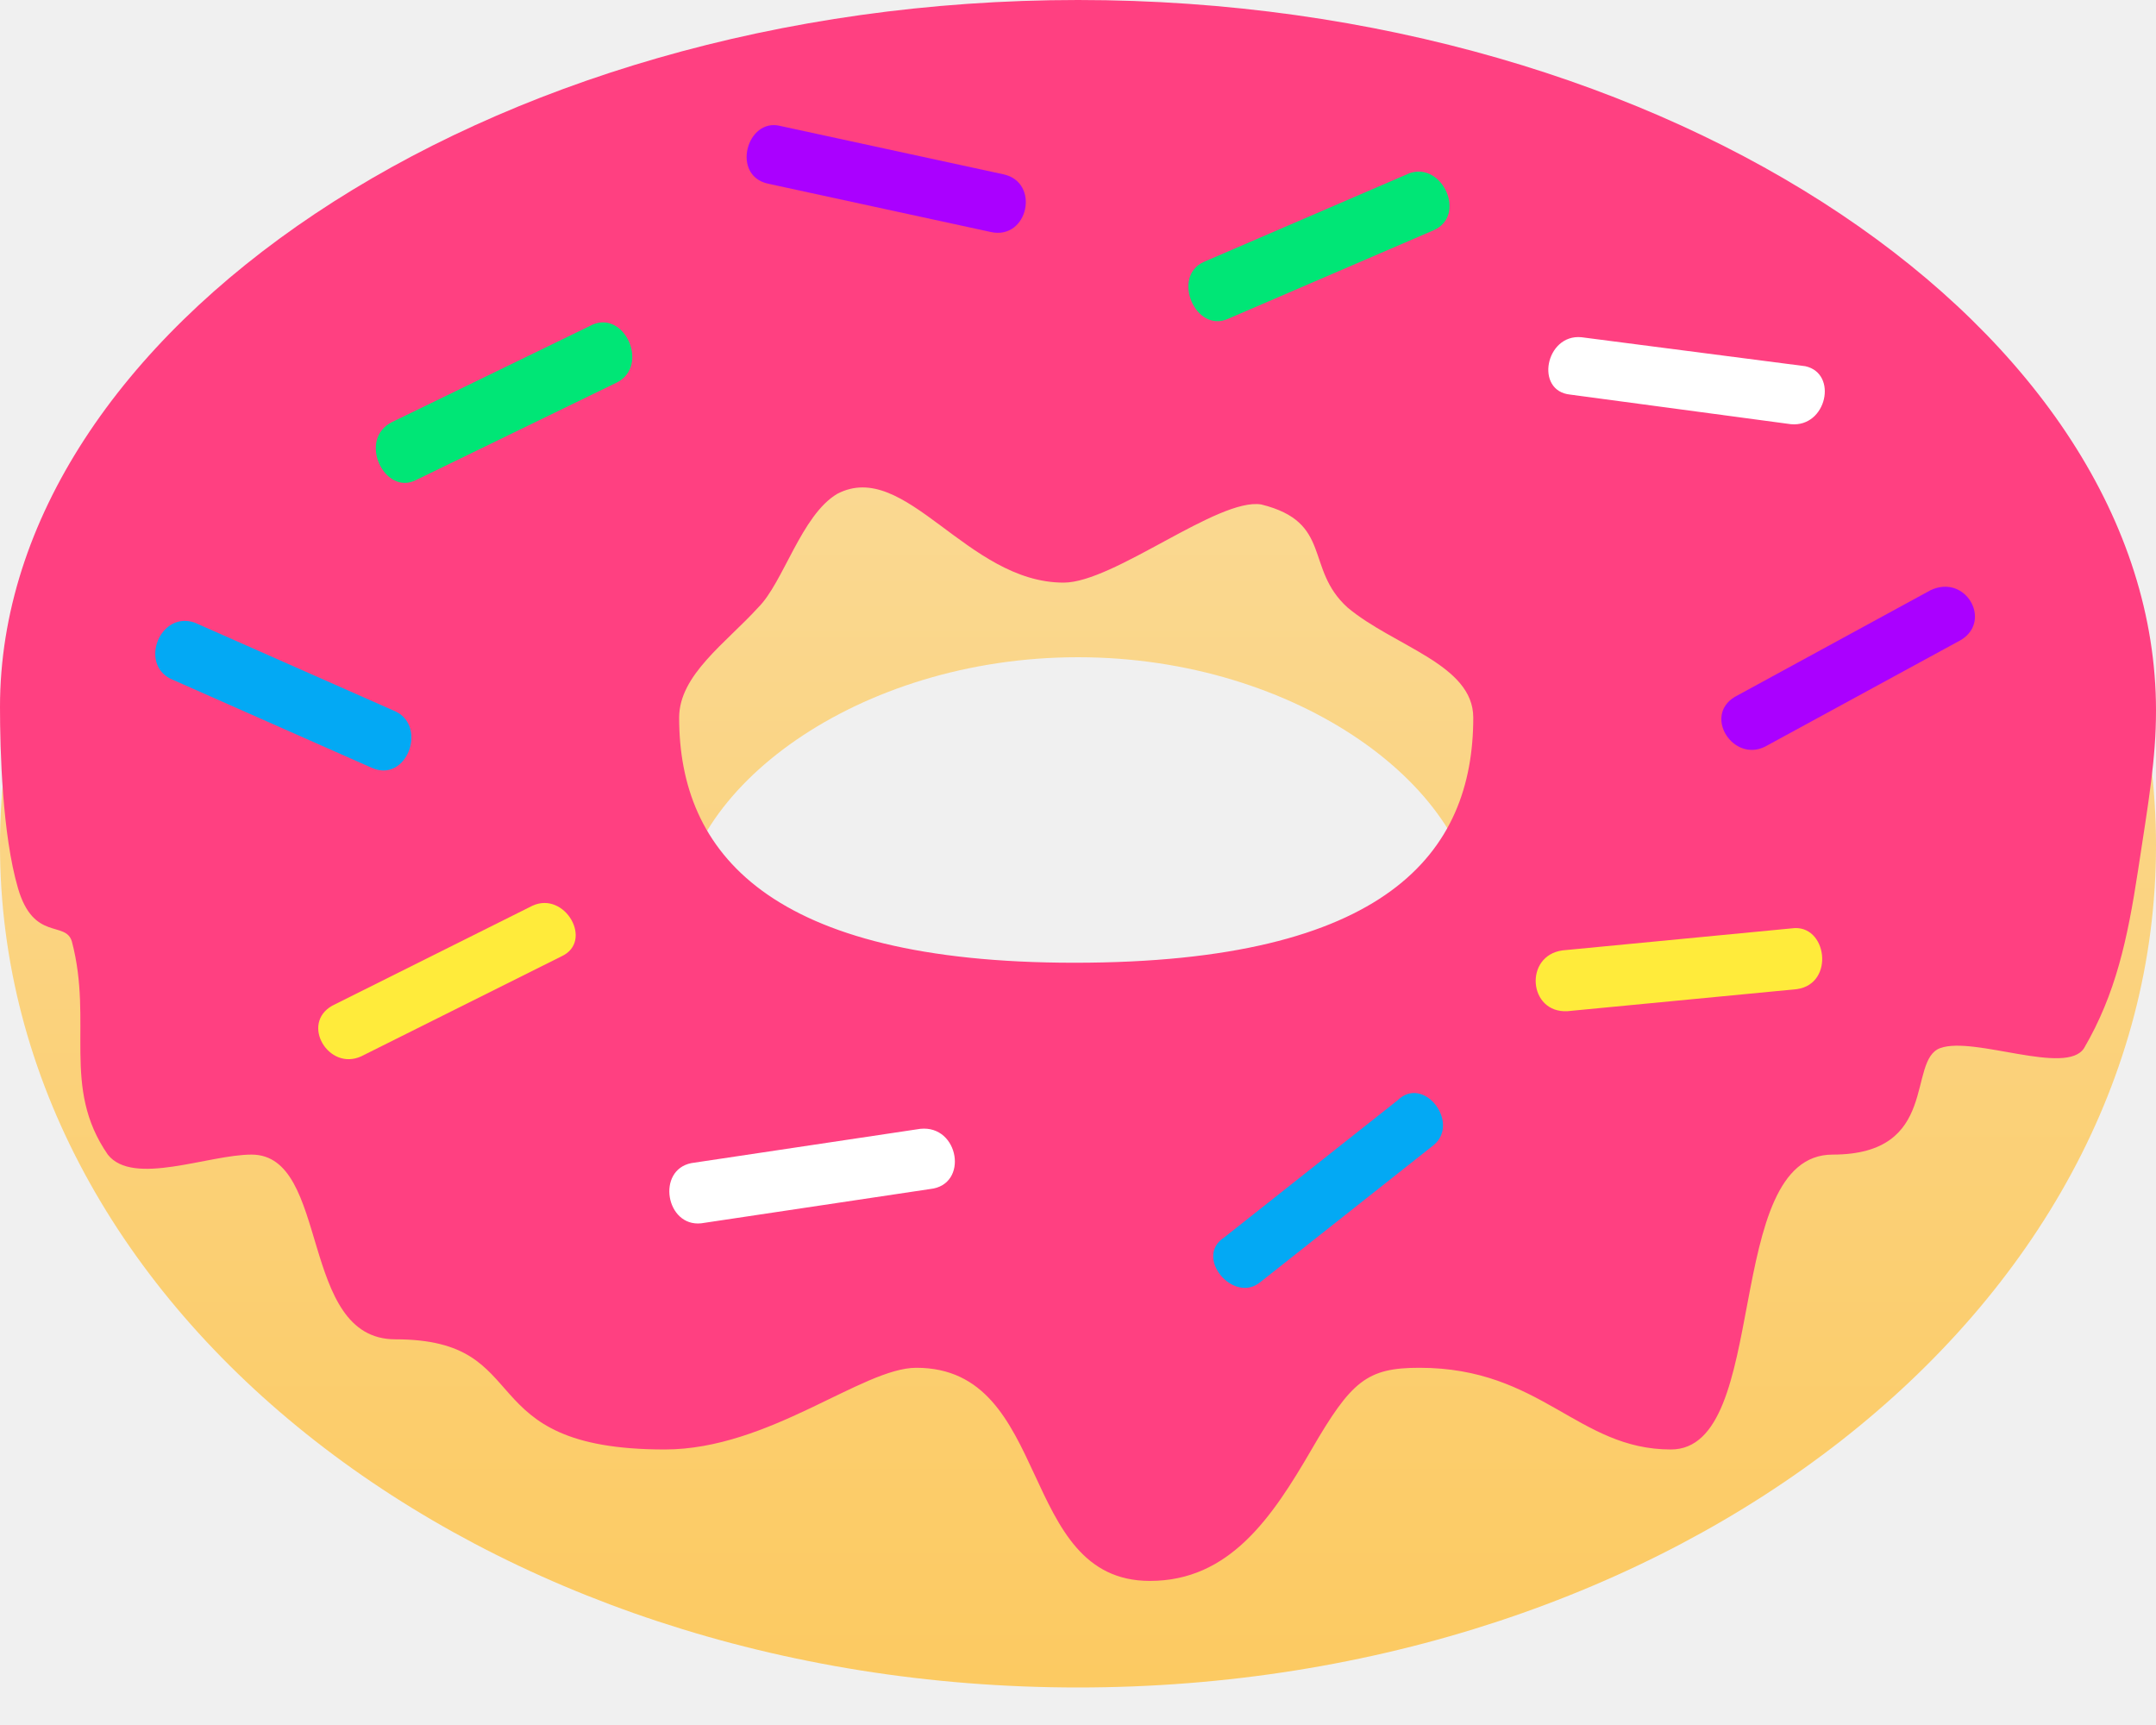
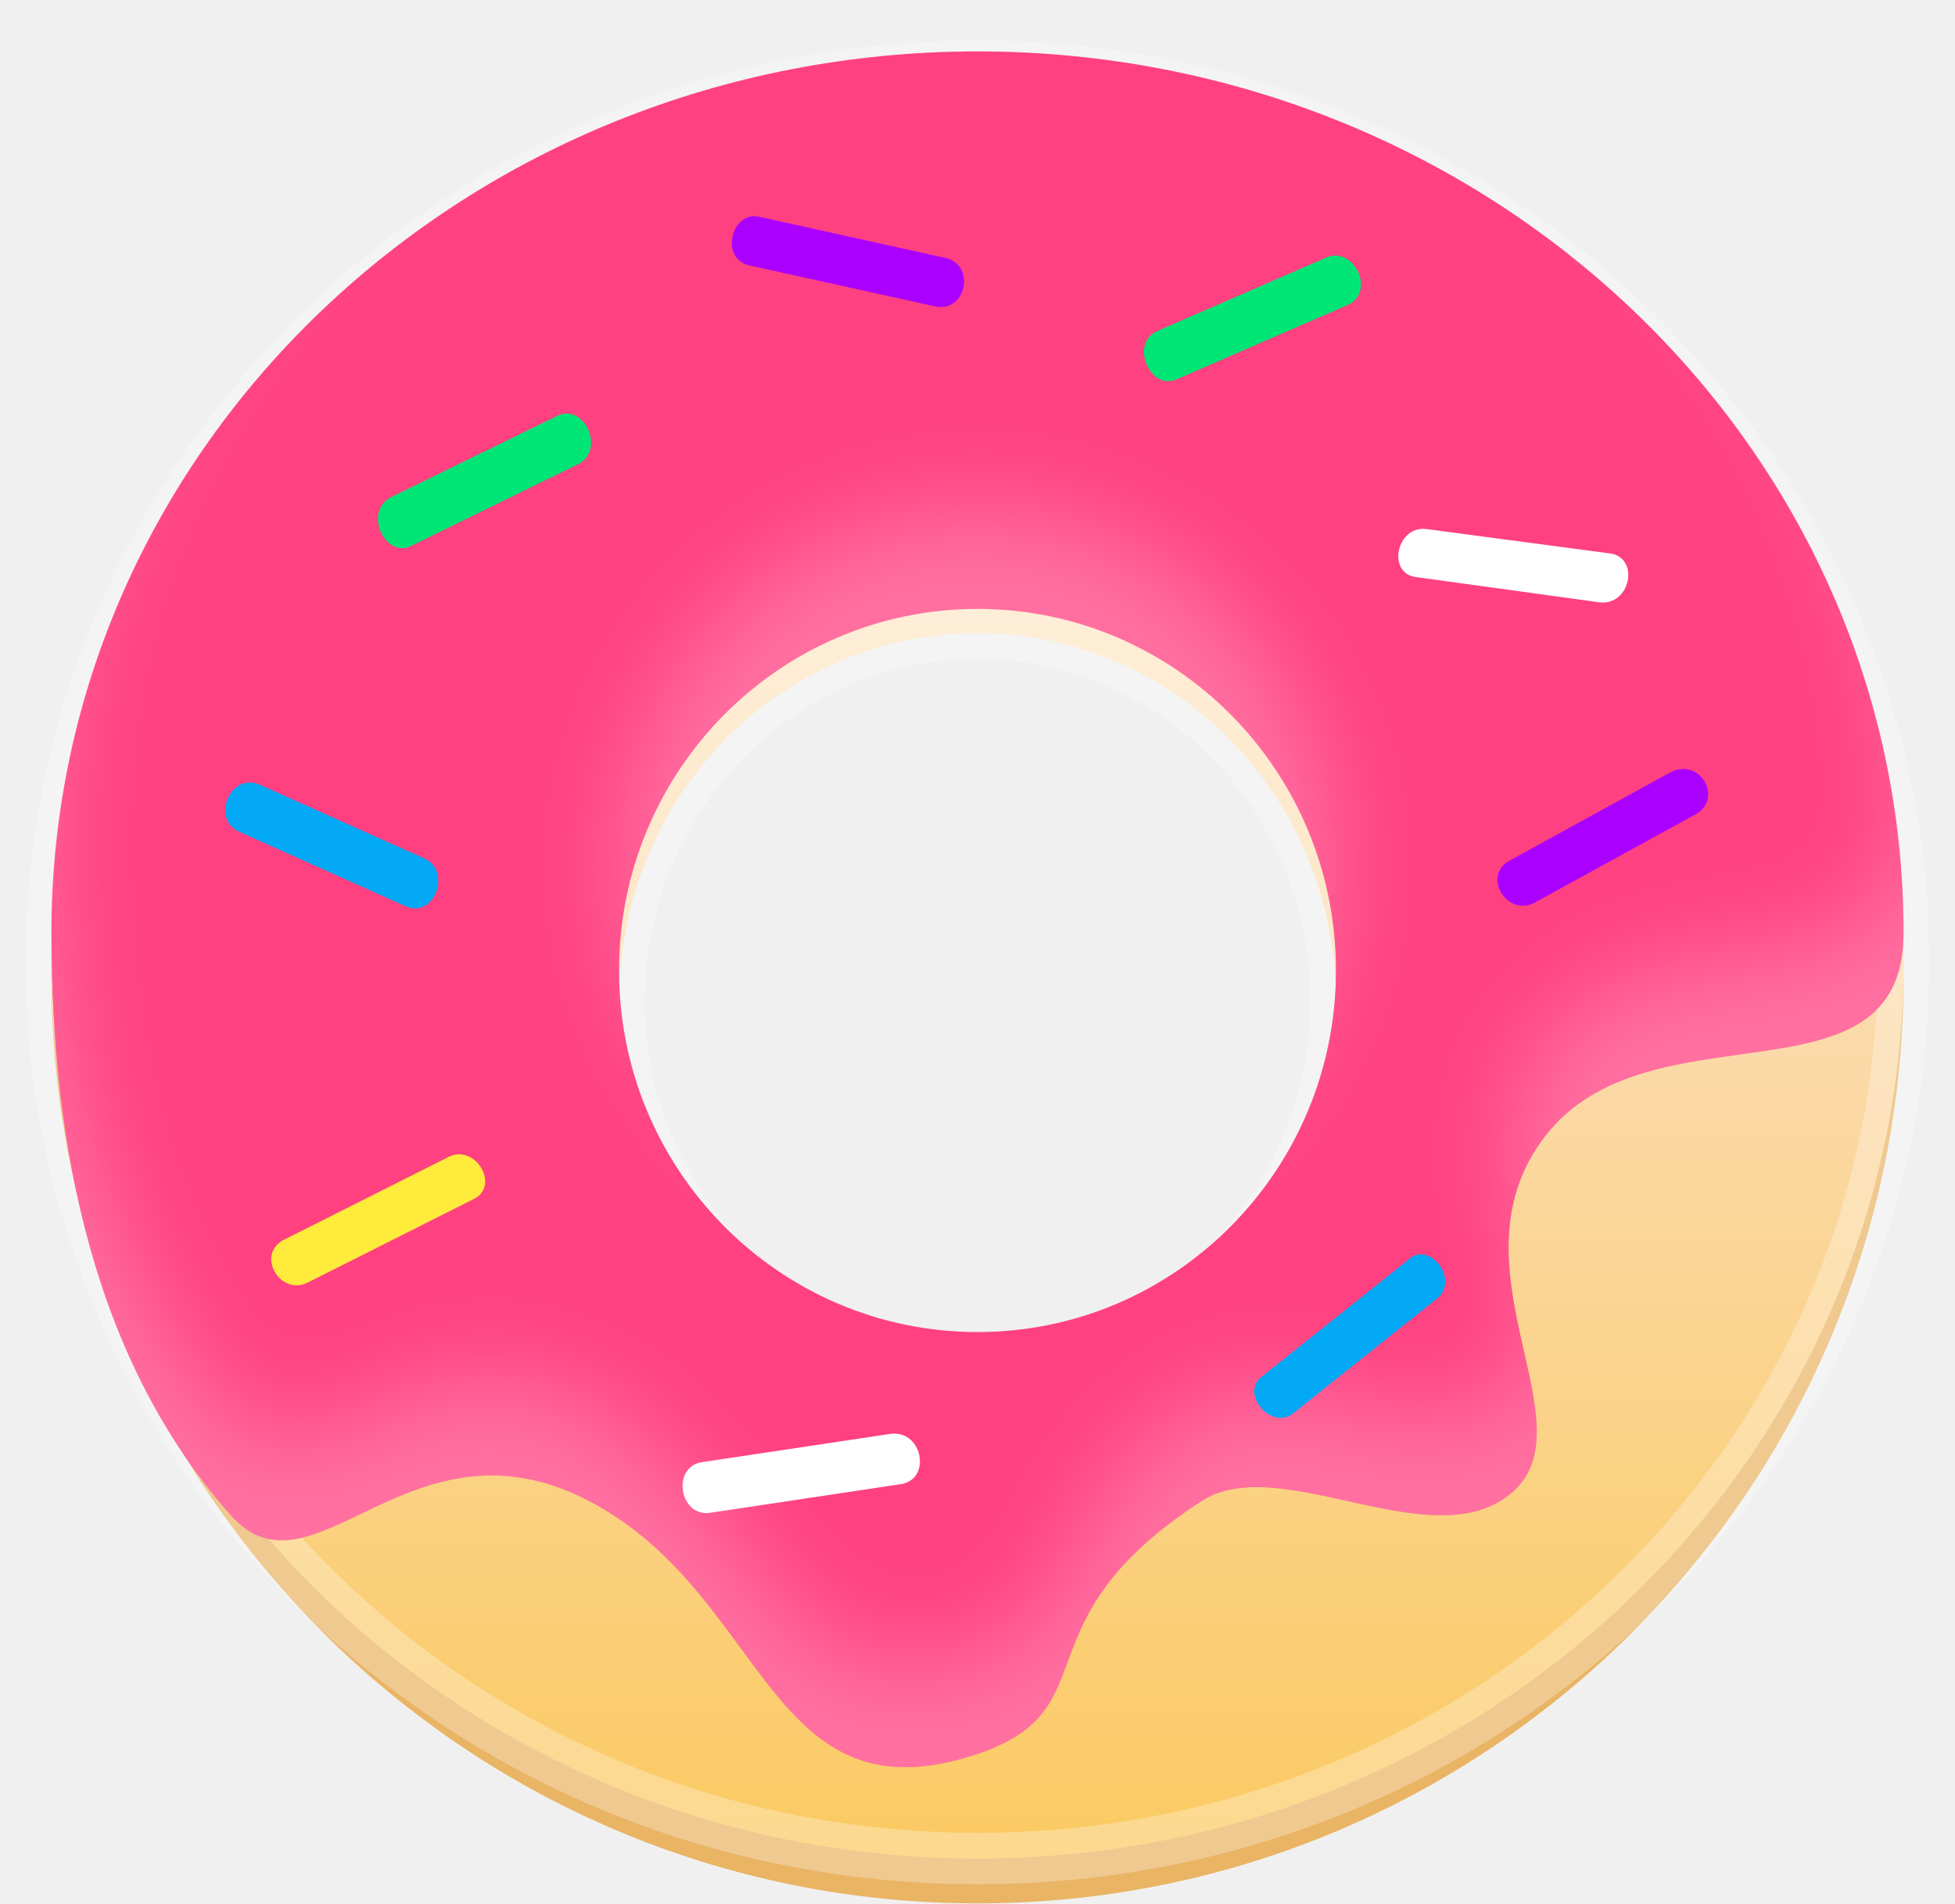
- <svg xmlns="http://www.w3.org/2000/svg" width="45px" height="36px" viewBox="0 0 45 36" version="1.1">
+ <svg xmlns="http://www.w3.org/2000/svg" xmlns:xlink="http://www.w3.org/1999/xlink" width="38px" height="37px" viewBox="0 0 38 37" version="1.1">
  <defs>
    <linearGradient x1="50%" y1="0%" x2="50%" y2="100%" id="linearGradient-1">
-       <stop stop-color="#F9DEA4" offset="0%" />
-       <stop stop-color="#FCCA62" offset="100%" />
+       <stop stop-color="#FFF8EE" offset="0%" />
+       <stop stop-color="#FBD9A7" offset="55.675%" />
+       <stop stop-color="#FBCA63" offset="100%" />
    </linearGradient>
+     <path d="M18,33.095 C13.911,34.469 13.935,29.999 10.452,28.179 C6.968,26.358 5.086,30.258 3.484,28.452 C0.839,25.469 0,21.342 0,17.133 C0,7.671 8.059,0 18,0 C27.941,0 36,7.671 36,17.133 C36,20.63 31.065,18.451 29.032,21.087 C27,23.723 30.194,26.944 28.161,28.179 C26.586,29.135 23.806,27.237 22.355,28.179 C18.722,30.535 20.613,32.216 18,33.095 Z M18,24.894 C21.848,24.894 24.968,21.747 24.968,17.865 C24.968,13.983 21.848,10.836 18,10.836 C14.152,10.836 11.032,13.983 11.032,17.865 C11.032,21.747 14.152,24.894 18,24.894 Z" id="path-2" />
+     <filter x="-5.6%" y="-6.0%" width="111.1%" height="112.0%" filterUnits="objectBoundingBox" id="filter-3">
+       <feGaussianBlur stdDeviation="1" in="SourceAlpha" result="shadowBlurInner1" />
+       <feOffset dx="0" dy="-2" in="shadowBlurInner1" result="shadowOffsetInner1" />
+       <feComposite in="shadowOffsetInner1" in2="SourceAlpha" operator="arithmetic" k2="-1" k3="1" result="shadowInnerInner1" />
+       <feColorMatrix values="0 0 0 0 1   0 0 0 0 1   0 0 0 0 1  0 0 0 0.256 0" type="matrix" in="shadowInnerInner1" />
+     </filter>
  </defs>
  <g id="Symbols" stroke="none" stroke-width="1" fill="none" fill-rule="evenodd">
-     <g id="Donnut_to_give" fill-rule="nonzero">
-       <g id="Donnut">
-         <g>
-           <path d="M22.5,35.217 C34.95,35.217 45,27.358 45,17.646 C45,7.933 34.95,0.074 22.5,0.074 C10.05,0.074 0,7.933 0,17.646 C0,27.358 10.05,35.217 22.5,35.217 Z M22.5,13.716 C27.075,13.716 30.825,16.459 30.825,19.277 C30.825,22.094 27.075,24.393 22.5,24.393 C17.925,24.393 14.175,22.094 14.175,19.277 C14.175,16.459 17.925,13.716 22.5,13.716 Z" id="Bread" fill="url(#linearGradient-1)" />
-           <path d="M1.5,19.648 C1.95,21.353 1.275,22.687 2.25,24.096 C2.775,24.763 4.35,24.096 5.25,24.096 C6.9,24.096 6.225,27.951 8.25,27.951 C11.25,27.951 9.75,30.25 13.875,30.25 C16.05,30.25 18,28.545 19.125,28.545 C21.975,28.545 21.225,32.993 24,32.993 C25.659,32.993 26.546,31.678 27.375,30.25 C28.204,28.822 28.528,28.545 29.625,28.545 C32.175,28.545 32.925,30.25 34.875,30.25 C36.975,30.25 35.925,24.096 38.25,24.096 C40.5,24.096 39.793,22.123 40.5,21.872 C41.207,21.62 43.135,22.458 43.5,21.872 C44.158,20.744 44.405,19.608 44.625,18.165 C44.845,16.722 45,15.843 45,14.828 C45,6.969 34.95,0 22.5,0 C10.05,0 0,6.969 0,14.754 C0,15.672 0.049,17.418 0.375,18.535 C0.701,19.653 1.369,19.208 1.5,19.648 Z M15.825,12.678 C16.35,12.159 16.725,10.751 17.475,10.306 C18.9,9.564 20.175,12.159 22.2,12.159 C23.25,12.159 25.425,10.38 26.325,10.528 C27.825,10.899 27.225,11.863 28.125,12.678 C29.1,13.494 30.75,13.865 30.75,14.977 C30.75,17.794 28.95,20.092 22.425,20.092 C16.05,20.092 14.175,17.794 14.175,14.977 C14.175,14.087 15.15,13.42 15.825,12.678 Z" id="Cream" fill="#FF4081" />
-           <g id="Deco" transform="translate(3.133929, 1.602421)">
-             <path d="M26.933,22.732 L22.837,24.848 C22.201,25.201 21.566,24.072 22.272,23.79 L26.368,21.673 C27.004,21.25 27.569,22.379 26.933,22.732" id="Shape" fill="#03A9F4" transform="translate(24.58694, 23.24791) rotate(-11) translate(-24.58694, -23.24791) " />
-             <path d="M34.053,7.614 L29.628,6.207 C28.903,6.006 29.338,4.867 30.064,5.068 L34.561,6.475 C35.214,6.743 34.778,7.815 34.053,7.614" id="Shape" fill="#FFFFFF" transform="translate(32.06813, 6.341627) rotate(-10) translate(-32.06813, -6.341627) " />
-             <path d="M8.636,18.737 L4.181,20.144 C3.462,20.345 3.031,19.273 3.75,19.005 L8.205,17.598 C8.924,17.397 9.355,18.536 8.636,18.737" id="Shape" fill="#FFEB3B" transform="translate(6.193135, 18.8716) rotate(-9) translate(-6.193135, -18.8716) " />
-             <path d="M17.35,3.569 L12.911,1.844 C12.171,1.557 12.689,0.407 13.355,0.695 L17.794,2.419 C18.533,2.706 18.09,3.856 17.35,3.569" id="Shape" fill="#AA00FF" transform="translate(15.36138, 2.131616) rotate(-9) translate(-15.36138, -2.131616) " />
-             <path d="M4.546,14.517 L0.448,12.441 C-0.188,12.084 0.307,11.01 1.013,11.297 L5.111,13.372 C5.747,13.729 5.253,14.874 4.546,14.517" id="Shape" fill="#03A9F4" transform="translate(2.779723, 12.91676) rotate(-3) translate(-2.779723, -12.91676) " />
-             <path d="M37.869,12.212 L33.428,13.618 C32.712,13.819 32.282,12.748 32.999,12.48 L37.439,11.073 C38.227,10.872 38.585,11.944 37.869,12.212" id="Shape" fill="#AA00FF" transform="translate(35.44313, 12.34573) rotate(-11) translate(-35.44313, -12.34573) " />
-             <path d="M16.263,23.467 L11.435,23.679 C10.693,23.679 10.618,22.478 11.361,22.408 L16.189,22.196 C17.006,22.196 17.08,23.467 16.263,23.467" id="Shape" fill="#FFFFFF" transform="translate(13.83971, 23.17409) rotate(-6) translate(-13.83971, -23.17409) " />
-             <path d="M26.819,3.495 L22.327,4.809 C21.614,5.028 21.258,3.787 21.971,3.568 L26.462,2.253 C27.175,2.107 27.532,3.275 26.819,3.495" id="Shape" fill="#00E676" transform="translate(24.39476, 3.537657) rotate(-7) translate(-24.39476, -3.537657) " />
-             <path d="M29.59,17.895 L34.396,18.106 C35.136,18.106 35.136,19.377 34.322,19.377 L29.516,19.166 C28.703,19.095 28.777,17.895 29.59,17.895" id="Shape" fill="#FFEB3B" transform="translate(31.94189, 18.87285) rotate(-8) translate(-31.94189, -18.87285) " />
-             <path d="M9.787,6.793 L5.302,8.071 C4.59,8.296 4.234,7.019 5.017,6.793 L9.502,5.515 C10.214,5.365 10.499,6.568 9.787,6.793" id="Shape" fill="#00E676" transform="translate(7.386764, 6.799899) rotate(-10) translate(-7.386764, -6.799899) " />
-           </g>
+     <g id="Donnut_to_give" transform="translate(1, 1)">
+       <g id="Donut">
+         <path d="M0.004,17.627 C0.001,17.751 0,17.875 0,18 C0,27.941 8.059,36 18,36 C27.941,36 36,27.941 36,18 C36,17.875 35.999,17.751 35.996,17.627 C35.797,26.844 27.816,34.258 18,34.258 C8.184,34.258 0.203,26.844 0.004,17.627 Z M5.403,5.143 C8.649,1.962 13.096,0 18,0 C22.904,0 27.351,1.962 30.597,5.143 C27.351,2.141 22.904,0.29 18,0.29 C13.096,0.29 8.649,2.141 5.403,5.143 Z" id="Combined-Shape" fill="#E9B464" />
+         <path d="M18,35.129 C8.059,35.129 0,27.33 0,17.71 C0,8.089 8.059,0.29 18,0.29 C27.941,0.29 36,8.089 36,17.71 C36,27.33 27.941,35.129 18,35.129 Z M18,25.6 C21.848,25.6 24.968,22.401 24.968,18.454 C24.968,14.507 21.848,11.308 18,11.308 C14.152,11.308 11.032,14.507 11.032,18.454 C11.032,22.401 14.152,25.6 18,25.6 Z" id="Combined-Shape" stroke-opacity="0.283" stroke="#FFFFFF" fill="url(#linearGradient-1)" />
+         <g id="Combined-Shape">
+           <use fill="#FF4081" fill-rule="evenodd" xlink:href="#path-2" />
+           <use fill="black" fill-opacity="1" filter="url(#filter-3)" xlink:href="#path-2" />
        </g>
+         <path d="M23.881,26.231 C23.389,26.508 22.896,25.623 23.443,25.402 L26.615,23.745 C27.107,23.413 27.544,24.297 27.052,24.574 L23.881,26.231 Z" id="Shape" fill="#03A9F4" fill-rule="nonzero" transform="translate(25.23551, 24.97777) rotate(-11) translate(-25.23551, -24.97777) " />
+         <path d="M29.951,10.992 L26.526,9.89 C25.964,9.733 26.301,8.841 26.863,8.998 L30.344,10.1 C30.85,10.31 30.513,11.15 29.951,10.992" id="Shape" fill="#FFFFFF" fill-rule="nonzero" transform="translate(28.4145, 9.995608) rotate(-10) translate(-28.4145, -9.995608) " />
+         <path d="M8.241,22.606 L4.792,23.708 C4.236,23.866 3.902,23.026 4.458,22.816 L7.908,21.714 C8.464,21.557 8.798,22.449 8.241,22.606" id="Shape" fill="#FFEB3B" fill-rule="nonzero" transform="translate(6.349985, 22.71174) rotate(-9) translate(-6.349985, -22.71174) " />
+         <path d="M17.02,5.211 L13.583,3.861 C13.01,3.635 13.411,2.735 13.927,2.96 L17.363,4.311 C17.936,4.536 17.592,5.436 17.02,5.211" id="Shape" fill="#AA00FF" fill-rule="nonzero" transform="translate(15.48024, 4.085617) rotate(-9) translate(-15.48024, -4.085617) " />
+         <path d="M6.817,16.688 L3.644,15.063 C3.152,14.783 3.535,13.942 4.082,14.166 L7.254,15.792 C7.747,16.072 7.364,16.968 6.817,16.688" id="Shape" fill="#03A9F4" fill-rule="nonzero" transform="translate(5.449279, 15.43527) rotate(-3) translate(-5.449279, -15.43527) " />
+         <path d="M32.035,15.173 L28.597,16.275 C28.042,16.432 27.709,15.593 28.264,15.383 L31.702,14.282 C32.312,14.124 32.589,14.964 32.035,15.173" id="Shape" fill="#AA00FF" fill-rule="nonzero" transform="translate(30.15644, 15.27839) rotate(-11) translate(-30.15644, -15.27839) " />
+         <path d="M16.449,28.053 L12.712,28.219 C12.137,28.219 12.079,27.279 12.654,27.224 L16.392,27.058 C17.024,27.058 17.082,28.053 16.449,28.053" id="Shape" fill="#FFFFFF" fill-rule="nonzero" transform="translate(14.57311, 27.63871) rotate(-6) translate(-14.57311, -27.63871) " />
+         <path d="M25.221,5.153 L21.744,6.183 C21.192,6.354 20.916,5.382 21.468,5.21 L24.945,4.18 C25.497,4.066 25.773,4.981 25.221,5.153" id="Shape" fill="#00E676" fill-rule="nonzero" transform="translate(23.34479, 5.186764) rotate(-7) translate(-23.34479, -5.186764) " />
+         <path d="M10.276,8.341 L6.804,9.342 C6.252,9.518 5.977,8.518 6.583,8.341 L10.055,7.341 C10.606,7.223 10.827,8.165 10.276,8.341" id="Shape" fill="#00E676" fill-rule="nonzero" transform="translate(8.417563, 8.346539) rotate(-10) translate(-8.417563, -8.346539) " />
      </g>
    </g>
  </g>
</svg>
